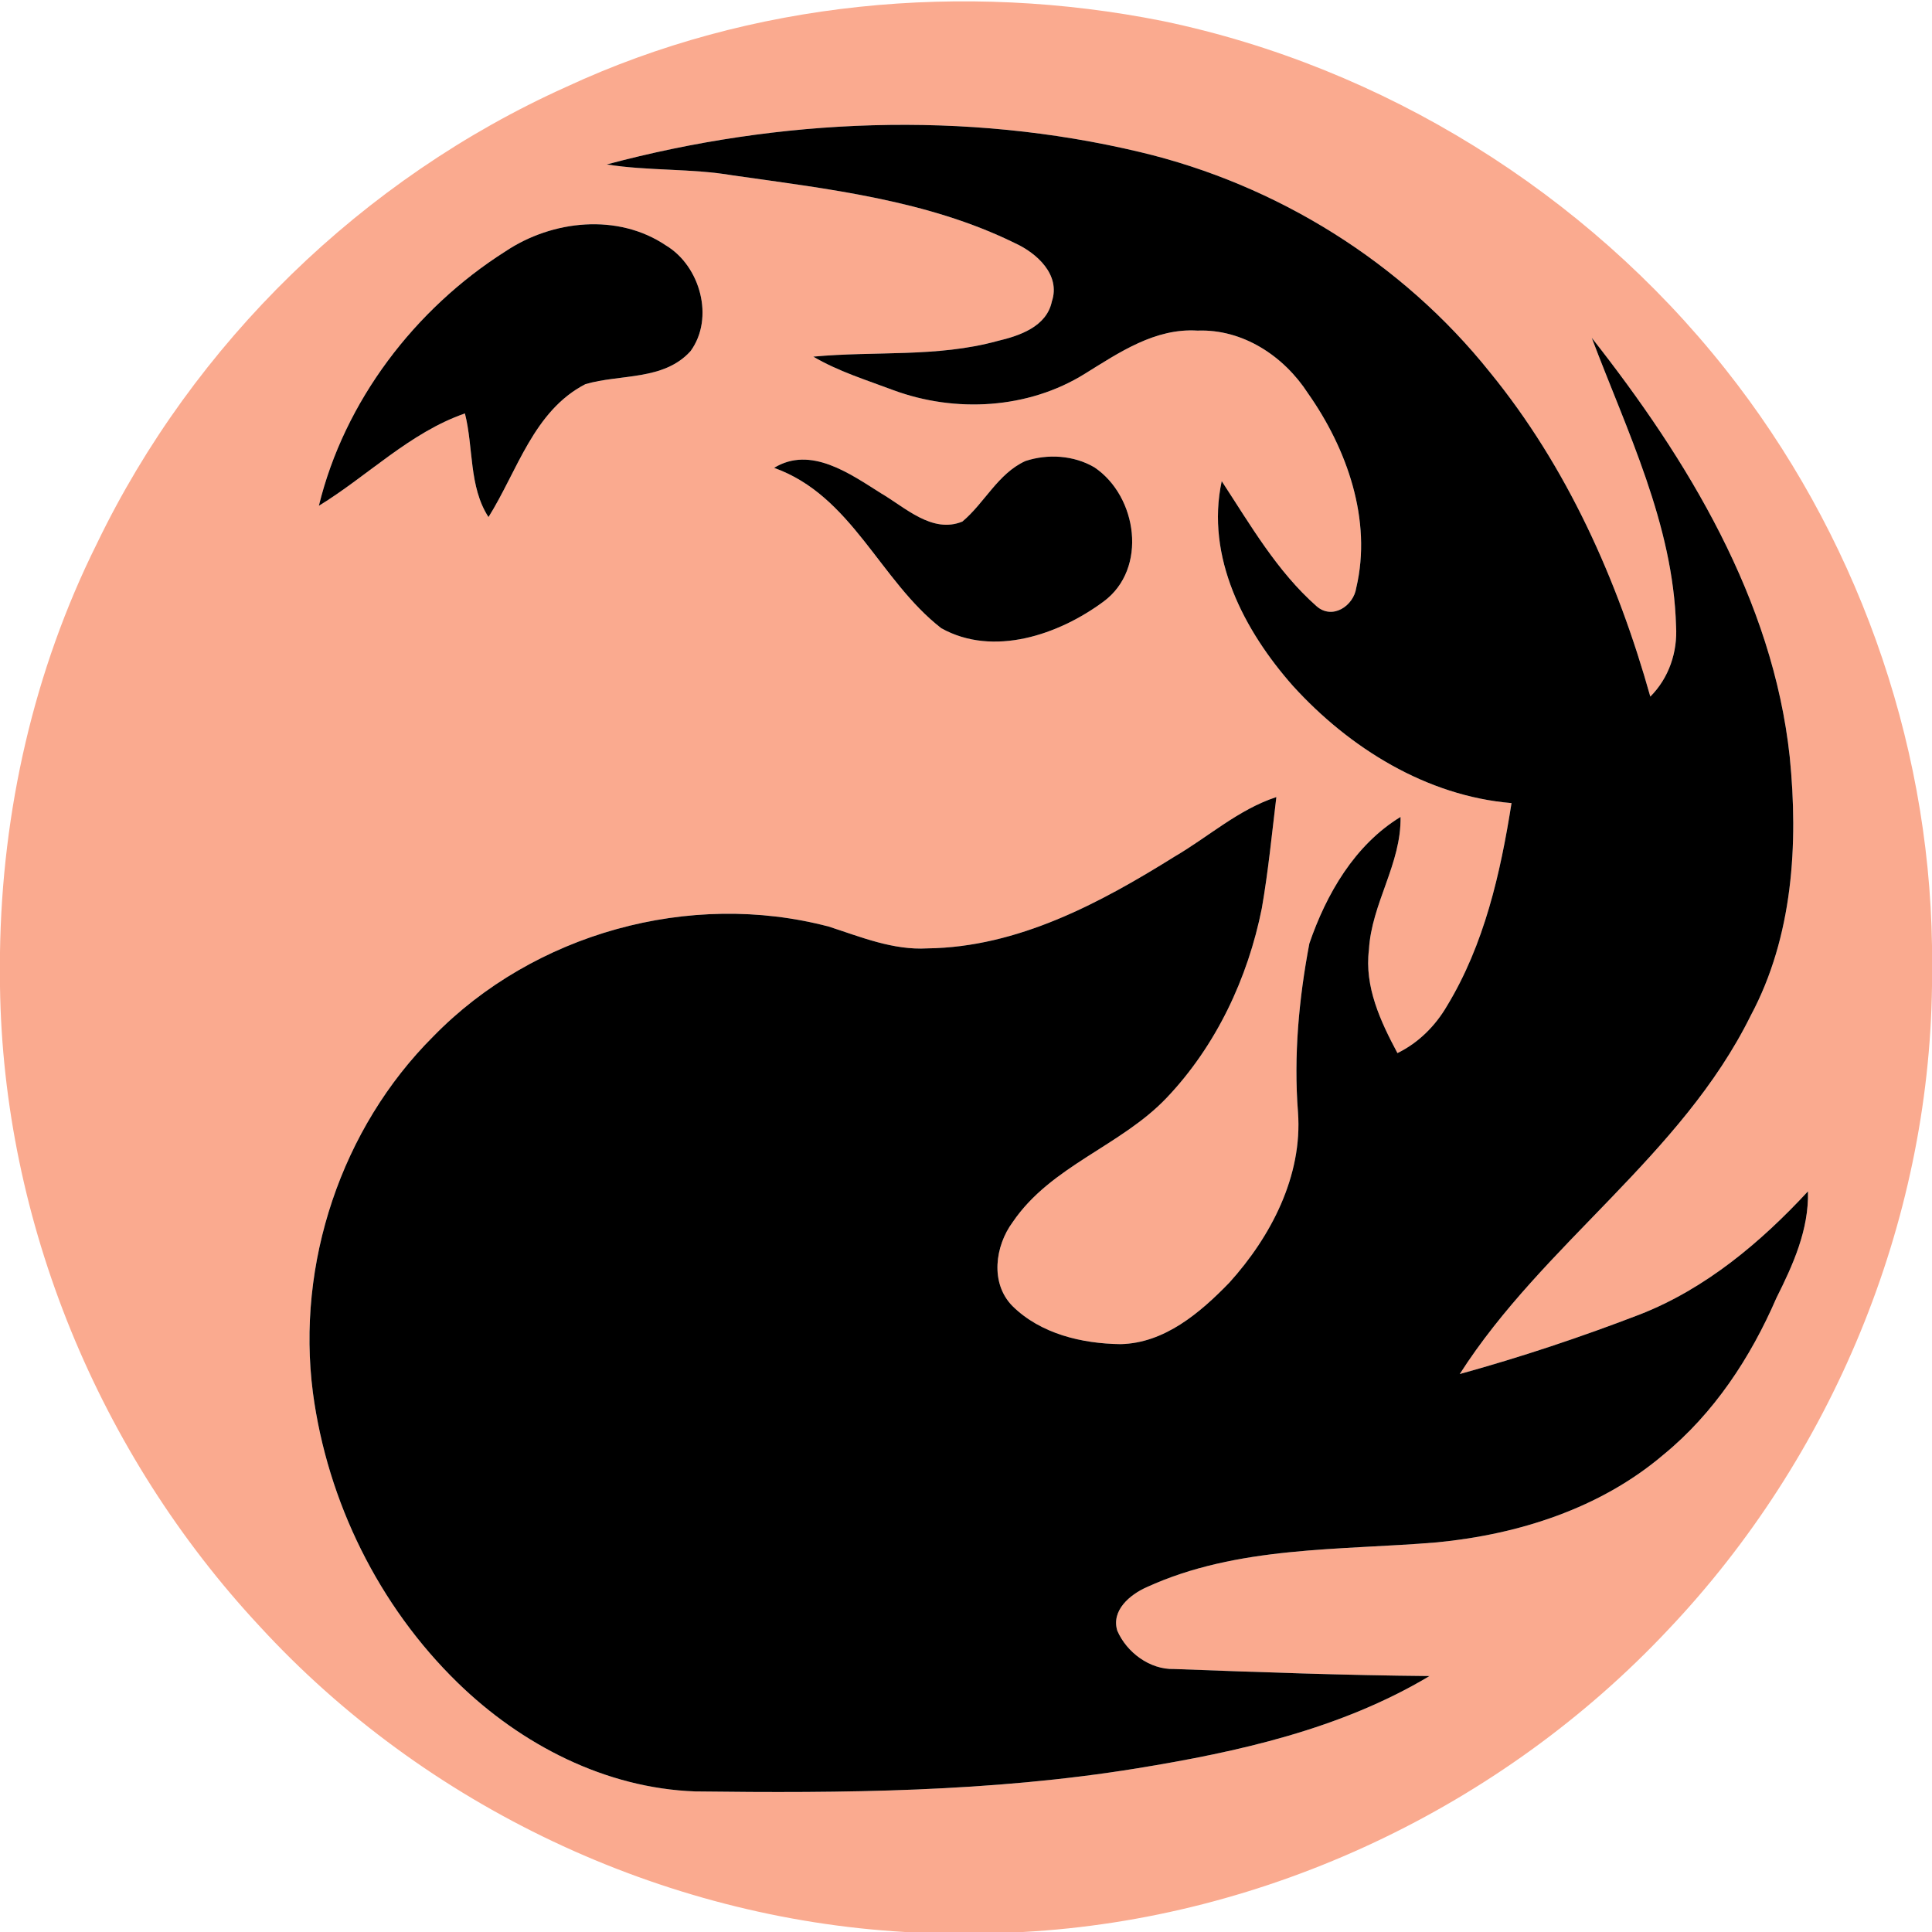
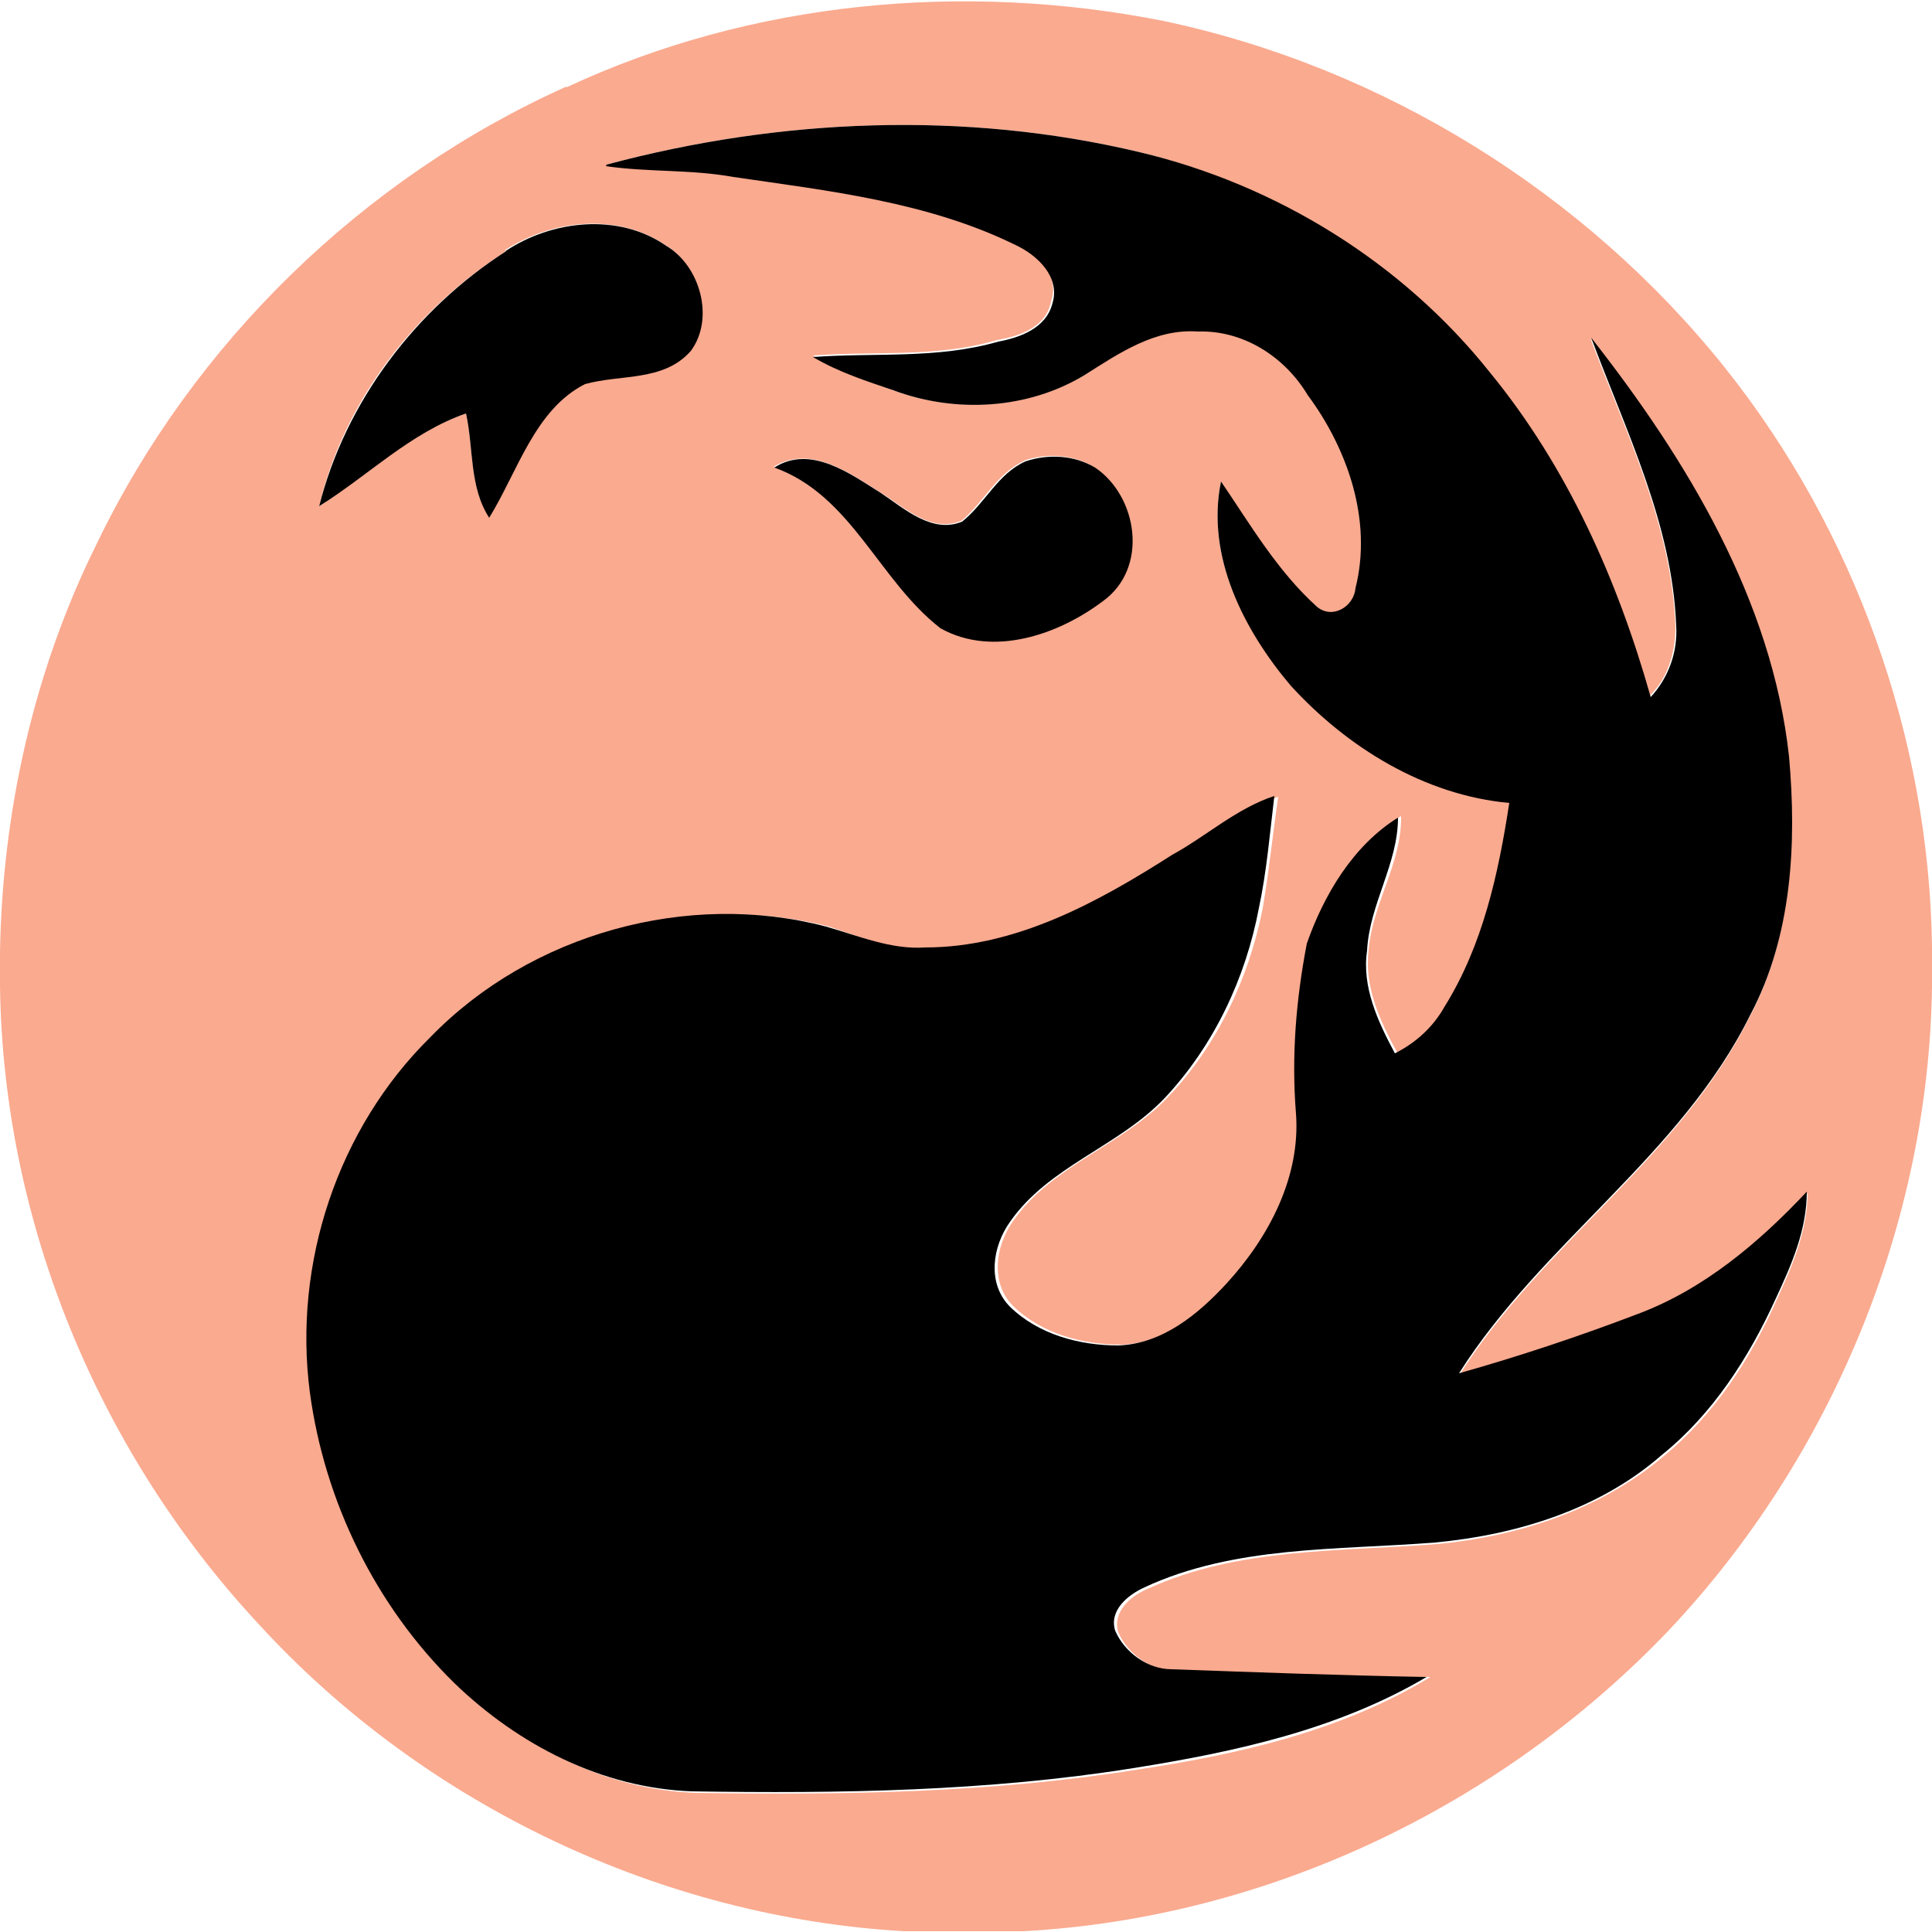
- <svg xmlns="http://www.w3.org/2000/svg" width="250pt" height="250pt" viewBox="0 0 250 250" version="1.1">
-   <g id="#faaa8fff">
-     <path fill="#faaa8f" opacity="1.00" d=" M 73.26 11.25 C 97.19 0.13 124.72 -2.43 150.50 2.73 C 178.99 8.67 205.19 24.95 223.25 47.75 C 239.99 68.84 249.61 95.43 250.00 122.38 L 250.00 127.59 C 249.61 158.34 237.02 188.56 215.89 210.85 C 194.33 233.83 163.88 248.28 132.37 250.00 L 117.12 250.00 C 85.56 248.19 54.97 233.72 33.59 210.43 C 12.82 188.14 0.41 158.16 0.00 127.64 L 0.00 123.23 C 0.26 104.98 4.37 86.75 12.52 70.38 C 25.04 44.38 46.94 23.09 73.26 11.25 M 78.51 21.28 C 83.93 22.14 89.46 21.77 94.87 22.70 C 107.23 24.46 120.01 25.89 131.35 31.47 C 134.17 32.76 137.27 35.56 136.11 39.01 C 135.43 42.28 131.91 43.46 129.05 44.13 C 121.28 46.27 113.17 45.40 105.24 46.15 C 108.49 48.06 112.10 49.17 115.61 50.49 C 123.63 53.45 133.04 52.93 140.37 48.37 C 144.81 45.62 149.47 42.43 154.96 42.78 C 160.83 42.56 166.14 46.08 169.25 50.89 C 174.30 58.06 177.57 67.29 175.50 76.06 C 175.16 78.41 172.41 80.24 170.37 78.45 C 165.25 73.94 161.79 67.91 158.09 62.26 C 155.98 72.08 160.99 81.62 167.32 88.77 C 174.62 96.80 184.60 103.00 195.59 103.92 C 194.16 113.00 192.06 122.23 187.24 130.17 C 185.73 132.76 183.55 134.94 180.83 136.27 C 178.64 132.18 176.54 127.67 177.14 122.90 C 177.47 116.92 181.34 111.78 181.23 105.71 C 175.30 109.33 171.63 115.68 169.43 122.09 C 168.07 129.26 167.39 136.63 167.96 143.93 C 168.56 152.16 164.46 160.02 159.07 165.98 C 155.31 169.86 150.68 173.82 144.99 173.93 C 140.00 173.87 134.65 172.60 131.01 169.00 C 128.10 166.05 128.75 161.23 131.05 158.13 C 136.00 150.85 145.03 148.30 150.96 142.06 C 157.36 135.33 161.47 126.59 163.28 117.53 C 164.11 112.76 164.58 107.94 165.16 103.14 C 160.27 104.74 156.39 108.27 152.01 110.83 C 142.34 116.87 131.70 122.57 120.02 122.72 C 115.56 122.98 111.39 121.24 107.24 119.90 C 89.25 115.16 69.06 120.78 56.07 134.11 C 44.15 146.00 38.33 163.53 40.49 180.20 C 42.37 194.32 49.02 207.81 59.24 217.76 C 67.47 225.77 78.34 231.39 89.97 231.81 C 109.04 232.05 128.21 231.89 147.08 228.83 C 160.17 226.70 173.46 223.76 184.98 216.88 C 173.96 216.78 162.94 216.38 151.93 215.97 C 148.79 216.06 145.80 213.83 144.58 211.02 C 143.76 208.38 146.23 206.34 148.36 205.39 C 160.13 200.00 173.34 200.64 185.94 199.58 C 196.46 198.56 207.06 195.20 215.22 188.26 C 221.77 182.91 226.52 175.68 229.86 167.97 C 232.02 163.66 234.08 159.11 233.95 154.16 C 227.82 160.78 220.69 166.77 212.20 170.09 C 204.56 173.03 196.78 175.62 188.89 177.80 C 199.70 160.91 217.56 149.60 226.55 131.40 C 232.00 121.21 232.72 109.23 231.59 97.93 C 229.40 77.58 218.38 59.48 205.97 43.71 C 210.54 55.81 216.51 67.83 216.88 81.01 C 217.09 84.38 215.95 87.74 213.55 90.14 C 209.31 75.05 202.78 60.40 192.81 48.19 C 181.45 33.96 165.22 23.88 147.53 19.68 C 124.91 14.28 100.90 15.29 78.51 21.28 M 65.40 32.53 C 53.69 39.96 44.56 51.91 41.26 65.45 C 47.61 61.56 53.04 55.97 60.16 53.50 C 61.29 57.93 60.65 62.96 63.21 66.91 C 66.95 60.95 69.06 53.15 75.75 49.71 C 80.26 48.38 85.89 49.28 89.36 45.43 C 92.47 41.16 90.62 34.44 86.19 31.77 C 79.96 27.56 71.47 28.47 65.40 32.53 M 132.68 59.66 C 129.13 61.28 127.41 65.08 124.53 67.49 C 120.63 69.09 117.14 65.66 114.00 63.83 C 110.00 61.31 104.90 57.64 100.17 60.54 C 110.24 64.14 113.85 75.12 121.80 81.29 C 128.53 85.05 137.02 82.13 142.80 77.84 C 148.55 73.60 147.18 64.21 141.61 60.47 C 138.95 58.91 135.57 58.70 132.68 59.66 Z" />
-   </g>
-   <g id="#000000ff">
-     <path fill="#000000" opacity="1.00" d=" M 78.51 21.28 C 100.90 15.29 124.91 14.28 147.53 19.68 C 165.22 23.88 181.45 33.96 192.81 48.19 C 202.78 60.40 209.31 75.05 213.55 90.14 C 215.95 87.74 217.09 84.38 216.88 81.01 C 216.51 67.83 210.54 55.81 205.97 43.71 C 218.38 59.48 229.40 77.58 231.59 97.93 C 232.72 109.23 232.00 121.21 226.55 131.40 C 217.56 149.60 199.70 160.91 188.89 177.80 C 196.78 175.62 204.56 173.03 212.20 170.09 C 220.69 166.77 227.82 160.78 233.95 154.16 C 234.08 159.11 232.02 163.66 229.86 167.97 C 226.52 175.68 221.77 182.91 215.22 188.26 C 207.06 195.20 196.46 198.56 185.94 199.58 C 173.34 200.64 160.13 200.00 148.36 205.39 C 146.23 206.34 143.76 208.38 144.58 211.02 C 145.80 213.83 148.79 216.06 151.93 215.97 C 162.94 216.38 173.96 216.78 184.98 216.88 C 173.46 223.76 160.17 226.70 147.08 228.83 C 128.21 231.89 109.04 232.05 89.97 231.81 C 78.34 231.39 67.47 225.77 59.24 217.76 C 49.02 207.81 42.37 194.32 40.49 180.20 C 38.33 163.53 44.15 146.00 56.07 134.11 C 69.06 120.78 89.25 115.16 107.24 119.90 C 111.39 121.24 115.56 122.98 120.02 122.72 C 131.70 122.57 142.34 116.87 152.01 110.83 C 156.39 108.27 160.27 104.74 165.16 103.14 C 164.58 107.94 164.11 112.76 163.28 117.53 C 161.47 126.59 157.36 135.33 150.96 142.06 C 145.03 148.30 136.00 150.85 131.05 158.13 C 128.75 161.23 128.10 166.05 131.01 169.00 C 134.65 172.60 140.00 173.87 144.99 173.93 C 150.68 173.82 155.31 169.86 159.07 165.98 C 164.46 160.02 168.56 152.16 167.96 143.93 C 167.39 136.63 168.07 129.26 169.43 122.09 C 171.63 115.68 175.30 109.33 181.23 105.71 C 181.34 111.78 177.47 116.92 177.14 122.90 C 176.54 127.67 178.64 132.18 180.83 136.27 C 183.55 134.94 185.73 132.76 187.24 130.17 C 192.06 122.23 194.16 113.00 195.59 103.92 C 184.60 103.00 174.62 96.80 167.32 88.77 C 160.99 81.62 155.98 72.08 158.09 62.26 C 161.79 67.91 165.25 73.94 170.37 78.45 C 172.41 80.24 175.16 78.41 175.50 76.06 C 177.57 67.29 174.30 58.06 169.25 50.89 C 166.14 46.08 160.83 42.56 154.96 42.78 C 149.47 42.43 144.81 45.62 140.37 48.37 C 133.04 52.93 123.63 53.45 115.61 50.49 C 112.10 49.17 108.49 48.06 105.24 46.15 C 113.17 45.40 121.28 46.27 129.05 44.13 C 131.91 43.46 135.43 42.28 136.11 39.01 C 137.27 35.56 134.17 32.76 131.35 31.47 C 120.01 25.89 107.23 24.46 94.87 22.70 C 89.46 21.77 83.93 22.14 78.51 21.28 Z" />
-     <path fill="#000000" opacity="1.00" d=" M 65.40 32.53 C 71.47 28.47 79.96 27.56 86.19 31.77 C 90.62 34.44 92.47 41.16 89.36 45.43 C 85.89 49.28 80.26 48.38 75.75 49.71 C 69.06 53.15 66.95 60.95 63.21 66.91 C 60.65 62.96 61.29 57.93 60.16 53.50 C 53.04 55.97 47.61 61.56 41.26 65.45 C 44.56 51.91 53.69 39.96 65.40 32.53 Z" />
-     <path fill="#000000" opacity="1.00" d=" M 132.68 59.66 C 135.57 58.70 138.95 58.91 141.61 60.47 C 147.18 64.21 148.55 73.60 142.80 77.84 C 137.02 82.13 128.53 85.05 121.80 81.29 C 113.85 75.12 110.24 64.14 100.17 60.54 C 104.90 57.64 110.00 61.31 114.00 63.83 C 117.14 65.66 120.63 69.09 124.53 67.49 C 127.41 65.08 129.13 61.28 132.68 59.66 Z" />
-   </g>
+ <svg xmlns="http://www.w3.org/2000/svg" viewBox="0 0 250 250">
+   <path fill="#faaa8f" d="M73.3 11.3c24-11.2 51.4-13.7 77.2-8.6 28.5 6 54.7 22.3 72.8 45 16.7 21 26.3 47.7 26.7 74.7v5.2c-.4 30.7-13 61-34 83.3-21.7 22.8-52 37.3-83.6 39H117c-31.4-1.8-62-16.3-83.4-39.6C12.8 188 .4 158.2 0 127.6v-4.4C.3 105 4.4 86.7 12.5 70.4 25 44.4 47 23 73.3 11.2m5.2 10c5.4 1 11 .6 16.4 1.5 12.2 1.8 25 3.2 36.3 8.8 3 1.3 6 4 4.8 7.5-.6 3.3-4 4.5-7 5-7.7 2.3-15.8 1.4-23.8 2 3.3 2 7 3.2 10.4 4.5 8 3 17.4 2.4 24.8-2 4.4-3 9-6 14.6-5.7 5.8-.2 11 3.3 14.3 8 5 7.3 8.3 16.5 6.2 25.3-.3 2.4-3 4.2-5 2.5C165 74 161.7 68 158 62.3c-2 9.8 3 19.3 9.3 26.5 7.3 8 17.3 14.2 28.3 15-1.4 9.2-3.5 18.4-8.4 26.4-1.5 2.6-3.6 4.7-6.4 6-2.2-4-4.3-8.5-3.7-13.3.5-6 4.3-11.2 4.2-17.3-6 3.6-9.6 10-11.8 16.4-1.3 7.3-2 14.6-1.4 22 .6 8.2-3.5 16-9 22-3.7 4-8.3 7.8-14 8-5 0-10.3-1.4-14-5-3-3-2.3-7.8 0-11 5-7.2 14-9.7 20-16 6.4-6.7 10.5-15.4 12.3-24.5.8-4.7 1.3-9.6 2-14.4-5 1.7-9 5.3-13.3 7.8-9.7 6-20.3 11.8-32 12-4.4.2-8.6-1.6-12.8-3-18-4.6-38 1-51 14.3-12 12-18 29.5-15.7 46.2 2 14 8.5 27.6 18.7 37.6 8.3 8 19 13.6 30.8 14 19 .3 38.2 0 57-3 13.2-2 26.5-5 38-12-11 0-22-.4-33-.8-3.2 0-6.2-2.2-7.4-5-.8-2.6 1.6-4.7 3.8-5.6 11.7-5.4 25-4.8 37.5-5.8 10.5-1 21-4.4 29.2-11.3 6.6-5.4 11.3-12.6 14.7-20.3 2-4.3 4-9 4-13.8-6.2 6.6-13.3 12.6-21.8 16-7.6 2.8-15.4 5.4-23.3 7.6 10.7-17 28.6-28.2 37.6-46.4 5.4-10.2 6-22.2 5-33.5-2.2-20.4-13.2-38.5-25.6-54.3 4.5 12 10.5 24 11 37.3 0 3.4-1 6.7-3.4 9-4.3-15-10.8-29.6-20.8-41.8C181.4 34 165.2 24 147.5 19.7c-22.6-5.4-46.6-4.4-69 1.6m-13 11.2c-11.8 7.5-21 19.4-24.2 33 6.3-4 11.7-9.5 19-12 1 4.4.4 9.5 3 13.4C67 61 69 53 75.7 49.6c4.5-1.3 10-.4 13.6-4.3 3-4.2 1.2-11-3.2-13.6-6.2-4.2-14.7-3.3-20.8.7m67.3 27.2c-3.6 1.6-5.3 5.4-8.2 7.8-4 1.6-7.4-1.8-10.5-3.7-4-2.5-9-6.2-13.8-3.3 10 3.6 13.6 14.6 21.6 20.8 6.7 3.8 15.2.8 21-3.5 5.8-4.2 4.4-13.6-1.2-17.3-2.7-1.6-6-1.8-9-.8z" />
+   <path d="M78.5 21.3c22.4-6 46.4-7 69-1.6 17.7 4.2 34 14.3 45.3 28.5 10 12.2 16.5 26.8 20.8 42 2.3-2.5 3.5-5.8 3.3-9.2-.5-13.2-6.5-25.2-11-37.3 12.4 15.8 23.4 34 25.6 54.2 1 11.2.4 23.2-5 33.4-9 18.2-27 29.5-37.7 46.4 7.8-2.2 15.6-4.8 23.2-7.7 8.5-3.2 15.6-9.2 21.8-15.8 0 5-2 9.5-4 13.8-3.5 7.7-8.2 15-14.8 20.3-8 7-18.7 10.3-29.3 11.3-12.7 1-26 .4-37.6 5.8-2.2 1-4.6 3-3.8 5.6 1.2 2.8 4.2 5 7.3 5 11 .4 22 .8 33 1-11.5 6.8-24.8 9.7-38 11.8-18.8 3-38 3.3-57 3-11.7-.4-22.5-6-30.8-14-10.2-10-16.8-23.5-18.7-37.6-2.2-16.7 3.6-34.2 15.6-46 13-13.4 33.3-19 51.2-14.3 4.2 1.2 8.4 3 12.8 2.7 11.7 0 22.3-5.8 32-12 4.4-2.4 8.3-6 13.2-7.6-.6 5-1 9.8-2 14.5-1.7 9-5.8 17.8-12.2 24.6-6 6.3-15 8.8-20 16-2.3 3.2-3 8 0 11 3.7 3.6 9 5 14 5 5.7-.2 10.3-4 14-8 5.5-6 9.6-13.8 9-22-.6-7.4 0-14.7 1.4-22 2.2-6.3 6-12.7 11.8-16.3 0 6-3.7 11.2-4 17.2-.7 4.7 1.4 9.2 3.6 13.3 2.8-1.4 5-3.5 6.4-6 5-8 7-17.3 8.4-26.4-11-1-21-7.2-28.3-15.2C161 81.6 156 72 158 62.3c3.8 5.6 7.3 11.6 12.4 16.2 2 1.7 4.8 0 5-2.4 2.2-8.7-1-18-6.2-25-3-5-8.4-8.4-14.2-8.2-5.5-.4-10.2 2.8-14.6 5.6-7.4 4.5-16.8 5-24.8 2-3.5-1.2-7-2.3-10.4-4.3 8-.6 16 .3 24-2 2.7-.5 6.2-1.7 7-5 1-3.4-2-6.2-4.8-7.5-11.4-5.6-24.2-7-36.5-8.8-5.5-1-11-.6-16.5-1.4z" />
+   <path d="M65.4 32.5c6-4 14.6-5 20.8-.7 4.4 2.6 6.3 9.4 3.2 13.6-3.5 4-9 3-13.7 4.3C69.2 53 67 61 63.3 67c-2.6-4-2-9-3-13.5-7.2 2.5-12.6 8-19 12C44.7 52 53.8 40 65.5 32.5zM132.7 59.7c3-1 6.3-.8 9 .8 5.5 3.7 7 13 1 17.3-5.7 4.3-14.2 7.3-21 3.5-8-6.2-11.5-17.2-21.5-20.8 4.7-3 9.8.8 13.8 3.3 3 2 6.6 5.3 10.5 3.7 3-2.4 4.6-6.2 8.2-7.8z" />
</svg>
